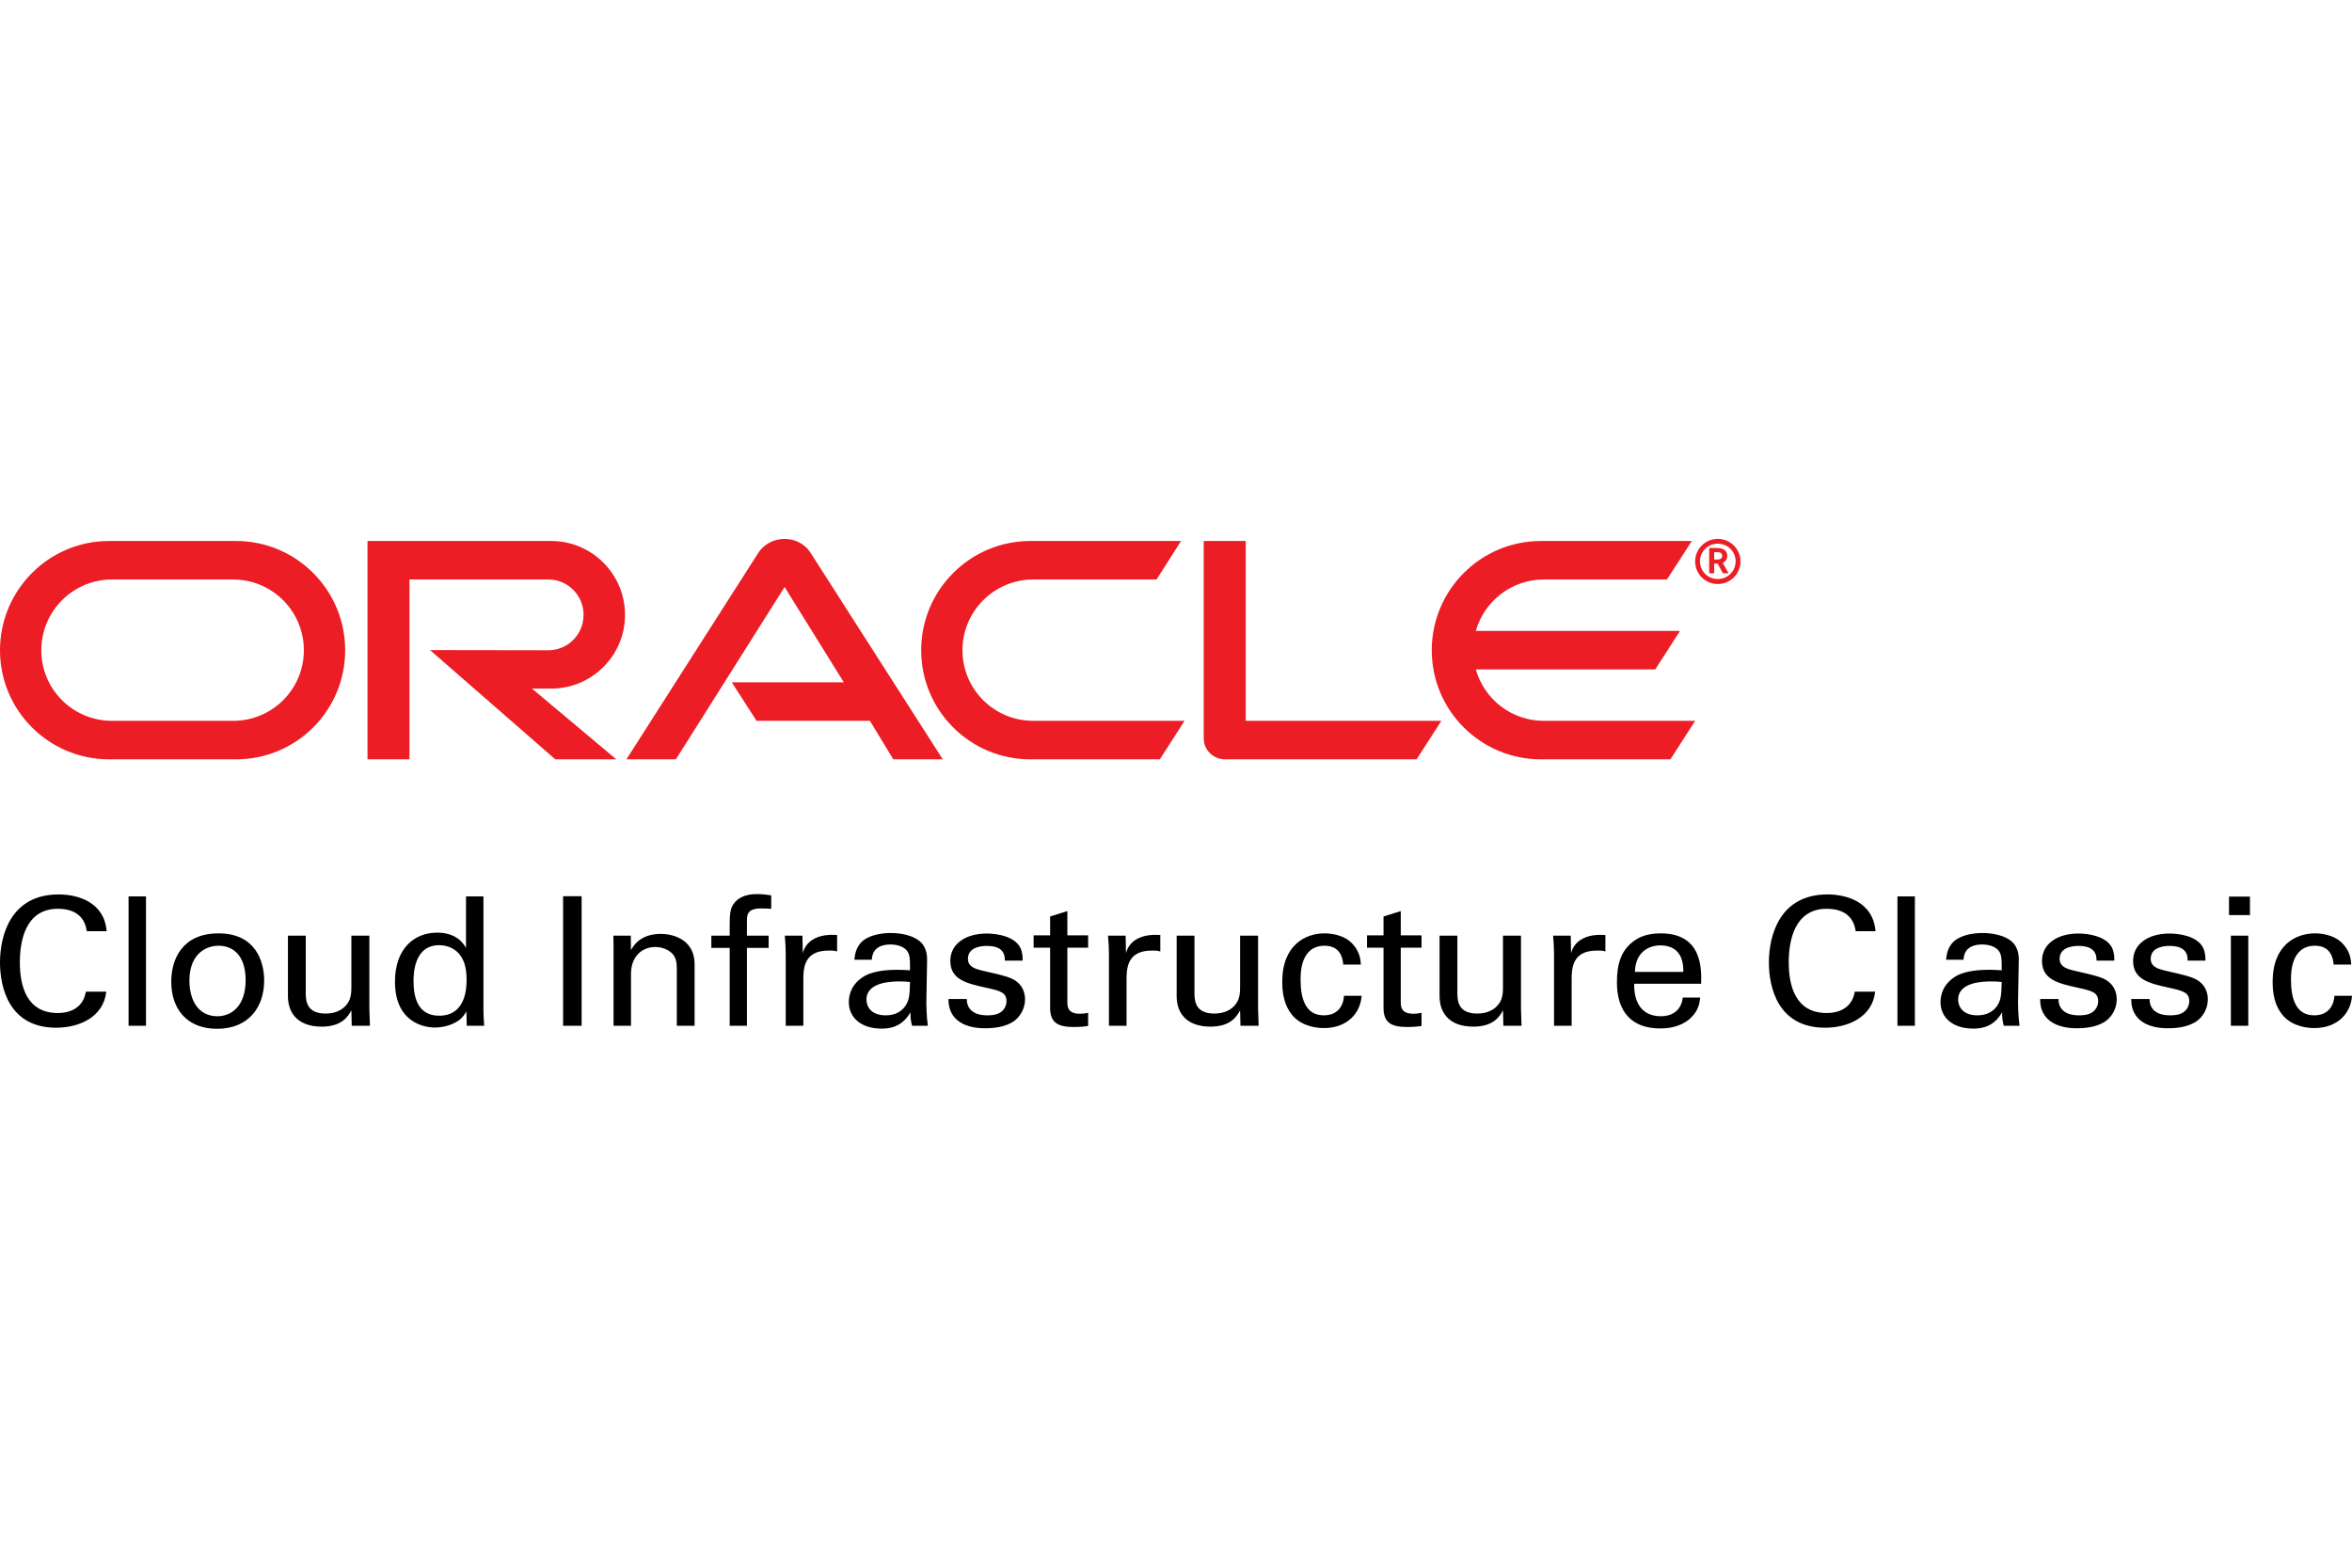
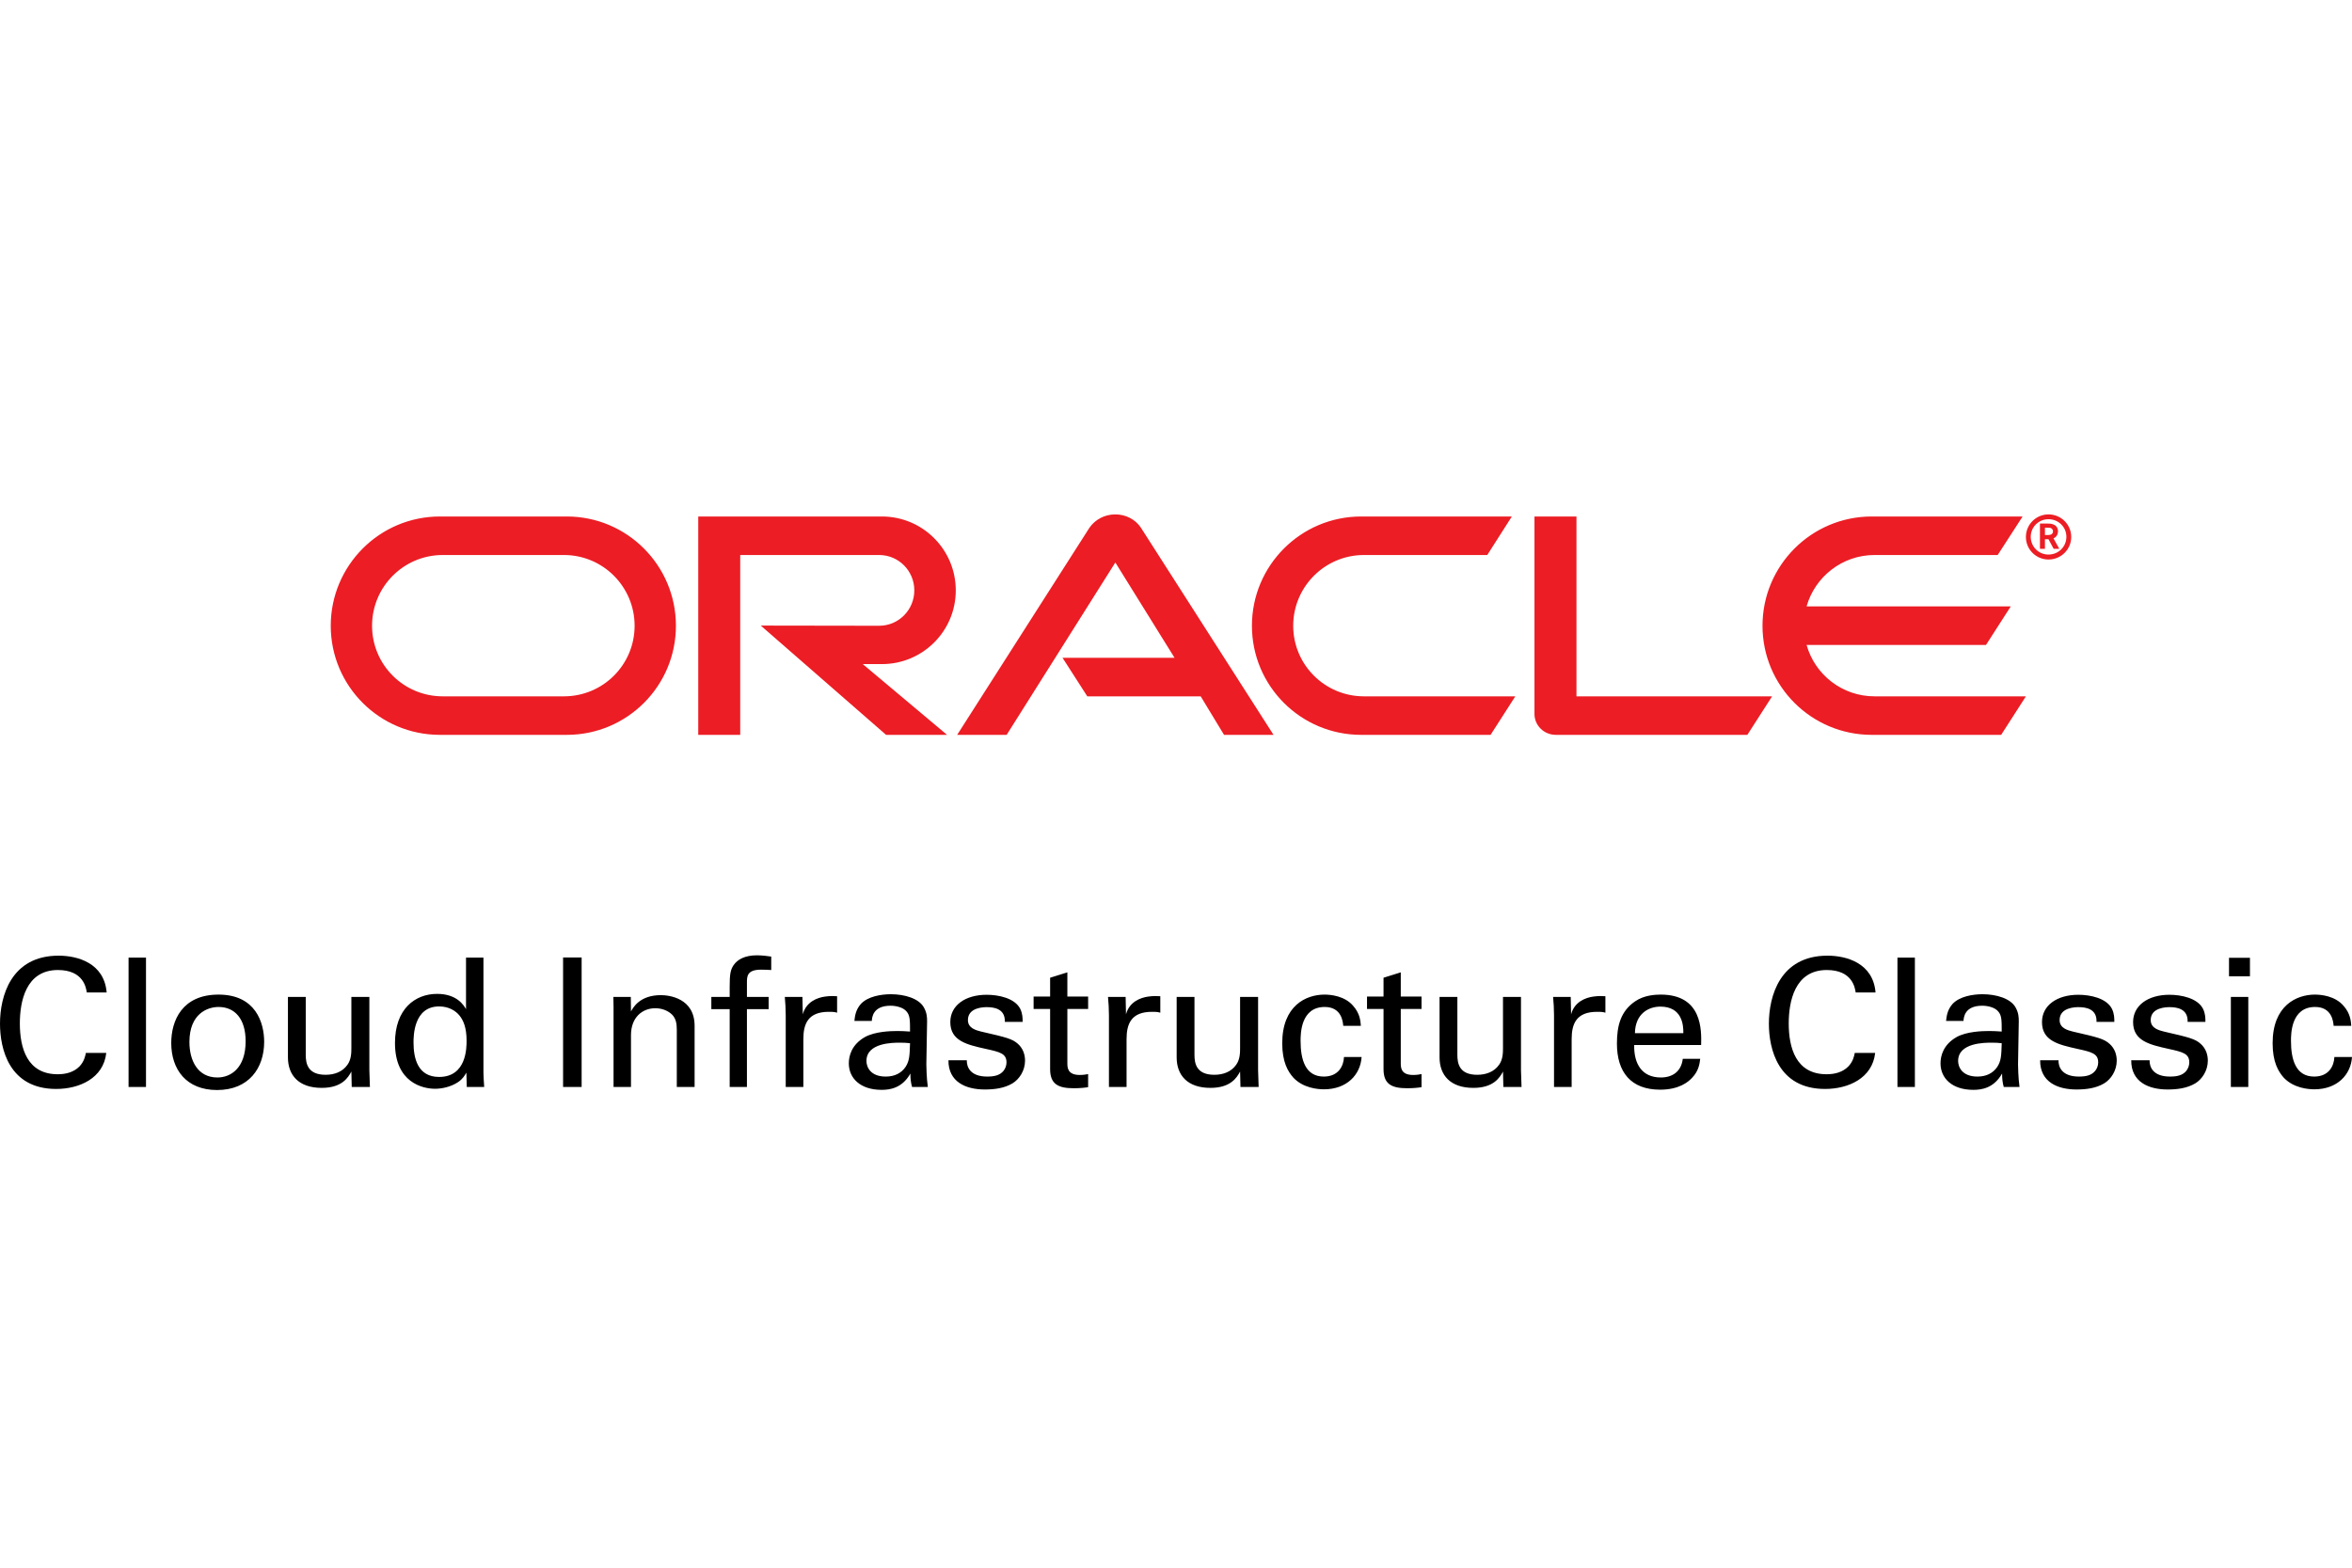
<svg xmlns="http://www.w3.org/2000/svg" width="192px" height="128px" viewBox="0 0 192 128" version="1.1">
  <g id="Provider/OracleCIC/opc-128" stroke="none" stroke-width="1" fill="none" fill-rule="evenodd">
-     <path d="M8.706,76.032 L7.086,76.032 C7.025,75.666 6.828,74.201 4.724,74.201 C2.089,74.201 1.62,76.808 1.62,78.566 C1.62,80.558 2.21,82.711 4.709,82.711 C5.375,82.711 6.011,82.55 6.48,82.081 C6.874,81.671 6.964,81.217 7.01,80.968 L8.675,80.968 C8.448,83.048 6.465,83.912 4.587,83.912 C0.742,83.912 0,80.631 0,78.581 C0,76.354 0.893,73.029 4.784,73.029 C6.329,73.029 8.509,73.63 8.706,76.032 Z M10.495,83.751 L10.495,73.19 L11.918,73.19 L11.918,83.751 L10.495,83.751 Z M13.979,80.162 C13.979,78.346 14.858,76.208 17.84,76.208 C20.883,76.208 21.565,78.522 21.565,80.06 C21.565,82.213 20.308,84 17.719,84 C15.206,84 13.979,82.316 13.979,80.162 Z M15.463,80.075 C15.463,81.583 16.129,82.975 17.749,82.975 C18.824,82.975 20.051,82.228 20.051,80.016 C20.051,78.185 19.172,77.218 17.84,77.218 C16.932,77.218 15.463,77.775 15.463,80.075 Z M23.505,76.398 L24.959,76.398 L24.959,81.129 C24.959,81.847 25.125,82.755 26.579,82.755 C27.29,82.755 27.956,82.521 28.365,81.935 C28.683,81.495 28.683,80.924 28.683,80.558 L28.683,76.398 L30.152,76.398 L30.152,82.374 C30.152,82.521 30.182,83.341 30.197,83.751 L28.713,83.751 L28.683,82.491 C28.41,83.004 27.896,83.824 26.261,83.824 C24.383,83.824 23.505,82.784 23.505,81.334 L23.505,76.398 Z M38.042,77.394 L38.042,73.19 L39.465,73.19 L39.465,82.579 C39.465,82.74 39.496,83.37 39.526,83.751 L38.103,83.751 L38.072,82.579 C37.951,82.784 37.785,83.092 37.391,83.356 C36.77,83.766 36.029,83.897 35.514,83.897 C34.499,83.897 32.243,83.385 32.243,80.162 C32.243,77.365 33.894,76.149 35.68,76.149 C37.315,76.149 37.86,77.087 38.042,77.394 Z M38.088,79.972 C38.088,78.903 37.83,78.317 37.512,77.921 C37.209,77.541 36.649,77.174 35.847,77.174 C33.757,77.174 33.757,79.621 33.757,80.119 C33.757,81.422 34.106,82.931 35.847,82.931 C38.088,82.931 38.088,80.543 38.088,79.972 Z M45.966,83.751 L45.966,73.176 L47.48,73.176 L47.48,83.751 L45.966,83.751 Z M50.086,83.751 L50.086,77.248 L50.071,76.398 L51.494,76.398 L51.509,77.585 C51.676,77.277 52.221,76.252 53.947,76.252 C54.628,76.252 56.702,76.501 56.702,78.756 L56.702,83.751 L55.249,83.751 L55.249,79.079 C55.249,78.595 55.188,78.156 54.84,77.819 C54.477,77.482 53.977,77.321 53.493,77.321 C52.463,77.321 51.509,78.039 51.509,79.518 L51.509,83.751 L50.086,83.751 Z M62.958,73.103 L62.958,74.201 C62.716,74.186 62.413,74.172 62.125,74.172 C60.974,74.172 60.974,74.728 60.974,75.241 L60.974,76.398 L62.746,76.398 L62.746,77.394 L60.974,77.394 L60.974,83.751 L59.566,83.751 L59.566,77.394 L58.068,77.394 L58.068,76.398 L59.566,76.398 L59.566,75.563 C59.566,74.553 59.627,74.186 59.884,73.806 C60.202,73.337 60.808,73 61.792,73 C62.201,73 62.655,73.059 62.958,73.103 Z M64.141,83.751 L64.141,77.892 C64.141,77.394 64.111,76.881 64.066,76.398 L65.504,76.398 L65.534,77.819 C65.807,76.794 66.715,76.457 67.351,76.369 C67.775,76.31 68.093,76.325 68.335,76.34 L68.335,77.687 C68.259,77.658 68.169,77.643 68.063,77.628 C67.957,77.614 67.82,77.614 67.654,77.614 C65.973,77.614 65.58,78.581 65.58,79.84 L65.58,83.751 L64.141,83.751 Z M75.741,83.751 L74.454,83.751 C74.348,83.385 74.318,83.033 74.318,82.652 C73.637,83.868 72.607,83.985 71.971,83.985 C70.23,83.985 69.291,83.033 69.291,81.818 C69.291,81.232 69.503,80.294 70.624,79.664 C71.441,79.225 72.653,79.181 73.258,79.181 C73.622,79.181 73.849,79.196 74.288,79.225 C74.288,78.317 74.288,77.921 74.015,77.599 C73.728,77.233 73.107,77.116 72.698,77.116 C71.26,77.116 71.184,78.068 71.169,78.361 L69.746,78.361 C69.791,77.98 69.837,77.467 70.276,76.969 C70.851,76.354 71.926,76.178 72.728,76.178 C73.834,76.178 75.014,76.515 75.423,77.262 C75.665,77.702 75.681,78.053 75.681,78.39 L75.62,81.905 C75.62,82.023 75.635,83.004 75.741,83.751 Z M74.288,80.177 C74.03,80.148 73.818,80.133 73.47,80.133 C72.895,80.133 70.73,80.133 70.73,81.627 C70.73,82.096 71.033,82.901 72.304,82.901 C73.031,82.901 73.576,82.623 73.924,82.111 C74.242,81.613 74.257,81.202 74.288,80.177 Z M77.424,81.569 L78.923,81.569 C78.908,82.125 79.211,82.901 80.589,82.901 C81.179,82.901 81.618,82.799 81.921,82.433 C82.072,82.242 82.163,81.993 82.163,81.744 C82.163,81.027 81.633,80.895 80.498,80.646 C78.908,80.294 77.576,79.987 77.576,78.449 C77.576,77.101 78.787,76.222 80.543,76.222 C81.497,76.222 82.829,76.486 83.283,77.365 C83.48,77.775 83.48,78.126 83.48,78.434 L82.027,78.434 C82.072,77.321 81.073,77.233 80.558,77.233 C80.346,77.233 79.014,77.233 79.014,78.288 C79.014,78.961 79.695,79.123 80.089,79.225 C82.193,79.708 82.648,79.826 83.102,80.236 C83.526,80.617 83.677,81.129 83.677,81.598 C83.677,82.418 83.208,83.121 82.648,83.458 C81.981,83.854 81.179,83.956 80.392,83.956 C78.847,83.956 77.409,83.341 77.424,81.569 Z M84.376,77.379 L84.376,76.369 L85.724,76.369 L85.724,74.831 L87.132,74.391 L87.132,76.369 L88.827,76.369 L88.827,77.379 L87.132,77.379 L87.132,81.788 C87.132,82.154 87.132,82.77 88.146,82.77 C88.434,82.77 88.706,82.726 88.827,82.696 L88.827,83.766 C88.57,83.81 88.161,83.854 87.646,83.854 C86.344,83.854 85.724,83.487 85.724,82.286 L85.724,77.379 L84.376,77.379 Z M90.526,83.751 L90.526,77.892 C90.526,77.394 90.495,76.881 90.45,76.398 L91.888,76.398 L91.918,77.819 C92.191,76.794 93.099,76.457 93.735,76.369 C94.159,76.31 94.477,76.325 94.719,76.34 L94.719,77.687 C94.644,77.658 94.553,77.643 94.447,77.628 C94.341,77.614 94.205,77.614 94.038,77.614 C92.358,77.614 91.964,78.581 91.964,79.84 L91.964,83.751 L90.526,83.751 Z M96.054,76.398 L97.508,76.398 L97.508,81.129 C97.508,81.847 97.674,82.755 99.128,82.755 C99.839,82.755 100.505,82.521 100.914,81.935 C101.232,81.495 101.232,80.924 101.232,80.558 L101.232,76.398 L102.701,76.398 L102.701,82.374 C102.701,82.521 102.731,83.341 102.746,83.751 L101.262,83.751 L101.232,82.491 C100.96,83.004 100.445,83.824 98.81,83.824 C96.932,83.824 96.054,82.784 96.054,81.334 L96.054,76.398 Z M111.091,78.756 L109.653,78.756 C109.622,78.419 109.516,77.218 108.139,77.218 C106.17,77.218 106.17,79.43 106.17,79.987 C106.17,81.495 106.549,82.901 108.063,82.901 C109.274,82.901 109.683,82.023 109.713,81.305 L111.151,81.305 C111.061,82.74 109.955,83.941 108.078,83.941 C107.563,83.941 106.382,83.839 105.58,82.989 C105.126,82.477 104.672,81.7 104.672,80.177 C104.672,77.116 106.609,76.208 108.123,76.208 C108.623,76.208 109.759,76.31 110.455,77.116 C111.015,77.746 111.061,78.346 111.091,78.756 Z M111.593,77.379 L111.593,76.369 L112.941,76.369 L112.941,74.831 L114.349,74.391 L114.349,76.369 L116.044,76.369 L116.044,77.379 L114.349,77.379 L114.349,81.788 C114.349,82.154 114.349,82.77 115.363,82.77 C115.651,82.77 115.923,82.726 116.044,82.696 L116.044,83.766 C115.787,83.81 115.378,83.854 114.863,83.854 C113.561,83.854 112.941,83.487 112.941,82.286 L112.941,77.379 L111.593,77.379 Z M117.515,76.398 L118.969,76.398 L118.969,81.129 C118.969,81.847 119.135,82.755 120.589,82.755 C121.3,82.755 121.967,82.521 122.375,81.935 C122.693,81.495 122.693,80.924 122.693,80.558 L122.693,76.398 L124.162,76.398 L124.162,82.374 C124.162,82.521 124.192,83.341 124.207,83.751 L122.724,83.751 L122.693,82.491 C122.421,83.004 121.906,83.824 120.271,83.824 C118.394,83.824 117.515,82.784 117.515,81.334 L117.515,76.398 Z M126.859,83.751 L126.859,77.892 C126.859,77.394 126.829,76.881 126.784,76.398 L128.222,76.398 L128.252,77.819 C128.525,76.794 129.433,76.457 130.069,76.369 C130.493,76.31 130.811,76.325 131.053,76.34 L131.053,77.687 C130.978,77.658 130.887,77.643 130.781,77.628 C130.675,77.614 130.538,77.614 130.372,77.614 C128.691,77.614 128.298,78.581 128.298,79.84 L128.298,83.751 L126.859,83.751 Z M138.868,80.324 L133.403,80.324 C133.372,81.847 134.023,82.975 135.583,82.975 C136.506,82.975 137.248,82.506 137.369,81.451 L138.792,81.451 C138.747,81.818 138.686,82.418 138.141,82.989 C137.808,83.356 137.051,83.971 135.522,83.971 C133.13,83.971 131.994,82.535 131.994,80.206 C131.994,78.756 132.297,77.555 133.493,76.75 C134.22,76.252 135.128,76.208 135.568,76.208 C138.974,76.208 138.898,79.123 138.868,80.324 Z M133.463,79.357 L137.415,79.357 C137.43,78.654 137.294,77.189 135.537,77.189 C134.614,77.189 133.493,77.731 133.463,79.357 Z M153.105,76.032 L151.485,76.032 C151.424,75.666 151.228,74.201 149.123,74.201 C146.489,74.201 146.019,76.808 146.019,78.566 C146.019,80.558 146.61,82.711 149.108,82.711 C149.774,82.711 150.41,82.55 150.879,82.081 C151.273,81.671 151.364,81.217 151.409,80.968 L153.075,80.968 C152.848,83.048 150.864,83.912 148.987,83.912 C145.141,83.912 144.399,80.631 144.399,78.581 C144.399,76.354 145.293,73.029 149.184,73.029 C150.728,73.029 152.908,73.63 153.105,76.032 Z M154.894,83.751 L154.894,73.19 L156.317,73.19 L156.317,83.751 L154.894,83.751 Z M164.859,83.751 L163.572,83.751 C163.466,83.385 163.436,83.033 163.436,82.652 C162.754,83.868 161.725,83.985 161.089,83.985 C159.348,83.985 158.409,83.033 158.409,81.818 C158.409,81.232 158.621,80.294 159.741,79.664 C160.559,79.225 161.77,79.181 162.376,79.181 C162.739,79.181 162.966,79.196 163.405,79.225 C163.405,78.317 163.405,77.921 163.133,77.599 C162.845,77.233 162.224,77.116 161.816,77.116 C160.377,77.116 160.302,78.068 160.286,78.361 L158.863,78.361 C158.909,77.98 158.954,77.467 159.393,76.969 C159.968,76.354 161.043,76.178 161.846,76.178 C162.951,76.178 164.132,76.515 164.541,77.262 C164.783,77.702 164.798,78.053 164.798,78.39 L164.738,81.905 C164.738,82.023 164.753,83.004 164.859,83.751 Z M163.405,80.177 C163.148,80.148 162.936,80.133 162.588,80.133 C162.012,80.133 159.847,80.133 159.847,81.627 C159.847,82.096 160.15,82.901 161.422,82.901 C162.149,82.901 162.694,82.623 163.042,82.111 C163.36,81.613 163.375,81.202 163.405,80.177 Z M166.542,81.569 L168.041,81.569 C168.026,82.125 168.328,82.901 169.706,82.901 C170.297,82.901 170.736,82.799 171.038,82.433 C171.19,82.242 171.281,81.993 171.281,81.744 C171.281,81.027 170.751,80.895 169.615,80.646 C168.026,80.294 166.693,79.987 166.693,78.449 C166.693,77.101 167.904,76.222 169.661,76.222 C170.615,76.222 171.947,76.486 172.401,77.365 C172.598,77.775 172.598,78.126 172.598,78.434 L171.144,78.434 C171.19,77.321 170.191,77.233 169.676,77.233 C169.464,77.233 168.132,77.233 168.132,78.288 C168.132,78.961 168.813,79.123 169.206,79.225 C171.311,79.708 171.765,79.826 172.219,80.236 C172.643,80.617 172.795,81.129 172.795,81.598 C172.795,82.418 172.325,83.121 171.765,83.458 C171.099,83.854 170.297,83.956 169.509,83.956 C167.965,83.956 166.527,83.341 166.542,81.569 Z M173.978,81.569 L175.477,81.569 C175.462,82.125 175.765,82.901 177.142,82.901 C177.733,82.901 178.172,82.799 178.475,82.433 C178.626,82.242 178.717,81.993 178.717,81.744 C178.717,81.027 178.187,80.895 177.052,80.646 C175.462,80.294 174.13,79.987 174.13,78.449 C174.13,77.101 175.341,76.222 177.097,76.222 C178.051,76.222 179.383,76.486 179.837,77.365 C180.034,77.775 180.034,78.126 180.034,78.434 L178.581,78.434 C178.626,77.321 177.627,77.233 177.112,77.233 C176.9,77.233 175.568,77.233 175.568,78.288 C175.568,78.961 176.249,79.123 176.643,79.225 C178.747,79.708 179.202,79.826 179.656,80.236 C180.08,80.617 180.231,81.129 180.231,81.598 C180.231,82.418 179.762,83.121 179.202,83.458 C178.535,83.854 177.733,83.956 176.946,83.956 C175.401,83.956 173.963,83.341 173.978,81.569 Z M181.96,74.714 L181.96,73.205 L183.67,73.205 L183.67,74.714 L181.96,74.714 Z M182.111,83.751 L182.111,76.398 L183.534,76.398 L183.534,83.751 L182.111,83.751 Z M191.939,78.756 L190.501,78.756 C190.471,78.419 190.365,77.218 188.987,77.218 C187.019,77.218 187.019,79.43 187.019,79.987 C187.019,81.495 187.397,82.901 188.911,82.901 C190.123,82.901 190.531,82.023 190.562,81.305 L192,81.305 C191.909,82.74 190.804,83.941 188.927,83.941 C188.412,83.941 187.231,83.839 186.428,82.989 C185.974,82.477 185.52,81.7 185.52,80.177 C185.52,77.116 187.458,76.208 188.972,76.208 C189.472,76.208 190.607,76.31 191.304,77.116 C191.864,77.746 191.909,78.346 191.939,78.756 Z" id="Cloud-Infrastructure" fill="#000000" />
-     <path d="M126.022,58.855 C123.391,58.855 121.158,57.091 120.476,54.658 L135.123,54.658 L137.143,51.513 L120.476,51.513 C121.158,49.094 123.391,47.316 126.022,47.316 L136.076,47.316 L138.11,44.171 L125.795,44.171 C120.874,44.171 116.878,48.169 116.878,53.093 C116.878,58.016 120.874,62 125.795,62 L136.36,62 L138.38,58.855 L126.022,58.855 Z M84.114,62 C79.194,62 75.198,58.016 75.198,53.093 C75.198,48.169 79.194,44.171 84.114,44.171 L96.415,44.171 L94.41,47.316 L84.341,47.316 C81.156,47.316 78.568,49.905 78.568,53.093 C78.568,56.28 81.156,58.855 84.341,58.855 L96.699,58.855 L94.68,62 L84.114,62 Z M19.037,58.855 C22.224,58.855 24.805,56.28 24.805,53.093 C24.805,49.905 22.224,47.316 19.037,47.316 L9.14,47.316 C5.954,47.316 3.372,49.905 3.372,53.093 C3.372,56.28 5.954,58.855 9.14,58.855 L19.037,58.855 Z M8.911,62 C3.992,62 -4.26325641e-14,58.016 -4.26325641e-14,53.093 C-4.26325641e-14,48.169 3.992,44.171 8.911,44.171 L19.268,44.171 C24.188,44.171 28.177,48.169 28.177,53.093 C28.177,58.016 24.188,62 19.268,62 L8.911,62 Z M44.993,56.223 C48.321,56.223 51.022,53.534 51.022,50.204 C51.022,46.874 48.321,44.171 44.993,44.171 L30,44.171 L30,62 L33.426,62 L33.426,47.316 L44.765,47.316 C46.358,47.316 47.638,48.61 47.638,50.204 C47.638,51.798 46.358,53.093 44.765,53.093 L35.104,53.078 L45.334,62 L50.311,62 L43.429,56.223 L44.993,56.223 Z M101.691,58.855 L101.691,44.171 L98.263,44.171 L98.263,60.292 C98.263,60.734 98.434,61.161 98.761,61.488 C99.088,61.815 99.529,62 100.013,62 L115.641,62 L117.661,58.855 L101.691,58.855 Z M59.739,55.711 L68.883,55.711 L64.048,47.927 L55.175,62 L51.136,62 L61.93,45.096 C62.399,44.413 63.181,44 64.048,44 C64.888,44 65.67,44.398 66.124,45.067 L76.961,62 L72.922,62 L71.016,58.855 L61.759,58.855 L59.739,55.711 Z M140.223,47.684 C139.209,47.684 138.38,46.861 138.38,45.842 C138.38,44.823 139.209,44 140.223,44 C141.251,44 142.08,44.823 142.08,45.842 C142.08,46.861 141.251,47.684 140.223,47.684 Z M140.052,44.745 C140.342,44.745 140.46,44.758 140.592,44.81 C140.961,44.928 141.001,45.254 141.001,45.385 C141.001,45.411 141.001,45.476 140.974,45.554 C140.961,45.633 140.908,45.79 140.724,45.907 C140.698,45.92 140.685,45.933 140.632,45.959 L141.106,46.809 L140.645,46.809 L140.223,46.025 L139.934,46.025 L139.934,46.809 L139.526,46.809 L139.526,44.745 L140.052,44.745 Z M140.197,45.685 C140.329,45.672 140.46,45.672 140.539,45.554 C140.579,45.502 140.592,45.45 140.592,45.372 C140.592,45.267 140.526,45.176 140.434,45.124 C140.342,45.084 140.25,45.084 140.052,45.084 L139.934,45.084 L139.934,45.685 L140.197,45.685 Z M138.775,45.829 C138.775,46.639 139.42,47.279 140.223,47.279 C141.04,47.279 141.685,46.639 141.685,45.829 C141.685,45.032 141.04,44.392 140.223,44.392 C139.42,44.392 138.775,45.032 138.775,45.829 Z" id="ORACLE" fill="#EC1D24" />
+     <path d="M8.706,81.032 L7.086,81.032 C7.025,80.666 6.828,79.201 4.724,79.201 C2.089,79.201 1.62,81.808 1.62,83.566 C1.62,85.558 2.21,87.711 4.709,87.711 C5.375,87.711 6.011,87.55 6.48,87.081 C6.874,86.671 6.964,86.217 7.01,85.968 L8.675,85.968 C8.448,88.048 6.465,88.912 4.587,88.912 C0.742,88.912 0,85.631 0,83.581 C0,81.354 0.893,78.029 4.784,78.029 C6.329,78.029 8.509,78.63 8.706,81.032 Z M10.495,88.751 L10.495,78.19 L11.918,78.19 L11.918,88.751 L10.495,88.751 Z M13.979,85.162 C13.979,83.346 14.858,81.208 17.84,81.208 C20.883,81.208 21.565,83.522 21.565,85.06 C21.565,87.213 20.308,89 17.719,89 C15.206,89 13.979,87.316 13.979,85.162 Z M15.463,85.075 C15.463,86.583 16.129,87.975 17.749,87.975 C18.824,87.975 20.051,87.228 20.051,85.016 C20.051,83.185 19.172,82.218 17.84,82.218 C16.932,82.218 15.463,82.775 15.463,85.075 Z M23.505,81.398 L24.959,81.398 L24.959,86.129 C24.959,86.847 25.125,87.755 26.579,87.755 C27.29,87.755 27.956,87.521 28.365,86.935 C28.683,86.495 28.683,85.924 28.683,85.558 L28.683,81.398 L30.152,81.398 L30.152,87.374 C30.152,87.521 30.182,88.341 30.197,88.751 L28.713,88.751 L28.683,87.491 C28.41,88.004 27.896,88.824 26.261,88.824 C24.383,88.824 23.505,87.784 23.505,86.334 L23.505,81.398 Z M38.042,82.394 L38.042,78.19 L39.465,78.19 L39.465,87.579 C39.465,87.74 39.496,88.37 39.526,88.751 L38.103,88.751 L38.072,87.579 C37.951,87.784 37.785,88.092 37.391,88.356 C36.77,88.766 36.029,88.897 35.514,88.897 C34.499,88.897 32.243,88.385 32.243,85.162 C32.243,82.365 33.894,81.149 35.68,81.149 C37.315,81.149 37.86,82.087 38.042,82.394 Z M38.088,84.972 C38.088,83.903 37.83,83.317 37.512,82.921 C37.209,82.541 36.649,82.174 35.847,82.174 C33.757,82.174 33.757,84.621 33.757,85.119 C33.757,86.422 34.106,87.931 35.847,87.931 C38.088,87.931 38.088,85.543 38.088,84.972 Z M45.966,88.751 L45.966,78.176 L47.48,78.176 L47.48,88.751 L45.966,88.751 Z M50.086,88.751 L50.086,82.248 L50.071,81.398 L51.494,81.398 L51.509,82.585 C51.676,82.277 52.221,81.252 53.947,81.252 C54.628,81.252 56.702,81.501 56.702,83.756 L56.702,88.751 L55.249,88.751 L55.249,84.079 C55.249,83.595 55.188,83.156 54.84,82.819 C54.477,82.482 53.977,82.321 53.493,82.321 C52.463,82.321 51.509,83.039 51.509,84.518 L51.509,88.751 L50.086,88.751 Z M62.958,78.103 L62.958,79.201 C62.716,79.186 62.413,79.172 62.125,79.172 C60.974,79.172 60.974,79.728 60.974,80.241 L60.974,81.398 L62.746,81.398 L62.746,82.394 L60.974,82.394 L60.974,88.751 L59.566,88.751 L59.566,82.394 L58.068,82.394 L58.068,81.398 L59.566,81.398 L59.566,80.563 C59.566,79.553 59.627,79.186 59.884,78.806 C60.202,78.337 60.808,78 61.792,78 C62.201,78 62.655,78.059 62.958,78.103 Z M64.141,88.751 L64.141,82.892 C64.141,82.394 64.111,81.881 64.066,81.398 L65.504,81.398 L65.534,82.819 C65.807,81.794 66.715,81.457 67.351,81.369 C67.775,81.31 68.093,81.325 68.335,81.34 L68.335,82.687 C68.259,82.658 68.169,82.643 68.063,82.628 C67.957,82.614 67.82,82.614 67.654,82.614 C65.973,82.614 65.58,83.581 65.58,84.84 L65.58,88.751 L64.141,88.751 Z M75.741,88.751 L74.454,88.751 C74.348,88.385 74.318,88.033 74.318,87.652 C73.637,88.868 72.607,88.985 71.971,88.985 C70.23,88.985 69.291,88.033 69.291,86.818 C69.291,86.232 69.503,85.294 70.624,84.664 C71.441,84.225 72.653,84.181 73.258,84.181 C73.622,84.181 73.849,84.196 74.288,84.225 C74.288,83.317 74.288,82.921 74.015,82.599 C73.728,82.233 73.107,82.116 72.698,82.116 C71.26,82.116 71.184,83.068 71.169,83.361 L69.746,83.361 C69.791,82.98 69.837,82.467 70.276,81.969 C70.851,81.354 71.926,81.178 72.728,81.178 C73.834,81.178 75.014,81.515 75.423,82.262 C75.665,82.702 75.681,83.053 75.681,83.39 L75.62,86.905 C75.62,87.023 75.635,88.004 75.741,88.751 Z M74.288,85.177 C74.03,85.148 73.818,85.133 73.47,85.133 C72.895,85.133 70.73,85.133 70.73,86.627 C70.73,87.096 71.033,87.901 72.304,87.901 C73.031,87.901 73.576,87.623 73.924,87.111 C74.242,86.613 74.257,86.202 74.288,85.177 Z M77.424,86.569 L78.923,86.569 C78.908,87.125 79.211,87.901 80.589,87.901 C81.179,87.901 81.618,87.799 81.921,87.433 C82.072,87.242 82.163,86.993 82.163,86.744 C82.163,86.027 81.633,85.895 80.498,85.646 C78.908,85.294 77.576,84.987 77.576,83.449 C77.576,82.101 78.787,81.222 80.543,81.222 C81.497,81.222 82.829,81.486 83.283,82.365 C83.48,82.775 83.48,83.126 83.48,83.434 L82.027,83.434 C82.072,82.321 81.073,82.233 80.558,82.233 C80.346,82.233 79.014,82.233 79.014,83.288 C79.014,83.961 79.695,84.123 80.089,84.225 C82.193,84.708 82.648,84.826 83.102,85.236 C83.526,85.617 83.677,86.129 83.677,86.598 C83.677,87.418 83.208,88.121 82.648,88.458 C81.981,88.854 81.179,88.956 80.392,88.956 C78.847,88.956 77.409,88.341 77.424,86.569 Z M84.376,82.379 L84.376,81.369 L85.724,81.369 L85.724,79.831 L87.132,79.391 L87.132,81.369 L88.827,81.369 L88.827,82.379 L87.132,82.379 L87.132,86.788 C87.132,87.154 87.132,87.77 88.146,87.77 C88.434,87.77 88.706,87.726 88.827,87.696 L88.827,88.766 C88.57,88.81 88.161,88.854 87.646,88.854 C86.344,88.854 85.724,88.487 85.724,87.286 L85.724,82.379 L84.376,82.379 Z M90.526,88.751 L90.526,82.892 C90.526,82.394 90.495,81.881 90.45,81.398 L91.888,81.398 L91.918,82.819 C92.191,81.794 93.099,81.457 93.735,81.369 C94.159,81.31 94.477,81.325 94.719,81.34 L94.719,82.687 C94.644,82.658 94.553,82.643 94.447,82.628 C94.341,82.614 94.205,82.614 94.038,82.614 C92.358,82.614 91.964,83.581 91.964,84.84 L91.964,88.751 L90.526,88.751 Z M96.054,81.398 L97.508,81.398 L97.508,86.129 C97.508,86.847 97.674,87.755 99.128,87.755 C99.839,87.755 100.505,87.521 100.914,86.935 C101.232,86.495 101.232,85.924 101.232,85.558 L101.232,81.398 L102.701,81.398 L102.701,87.374 C102.701,87.521 102.731,88.341 102.746,88.751 L101.262,88.751 L101.232,87.491 C100.96,88.004 100.445,88.824 98.81,88.824 C96.932,88.824 96.054,87.784 96.054,86.334 L96.054,81.398 Z M111.091,83.756 L109.653,83.756 C109.622,83.419 109.516,82.218 108.139,82.218 C106.17,82.218 106.17,84.43 106.17,84.987 C106.17,86.495 106.549,87.901 108.063,87.901 C109.274,87.901 109.683,87.023 109.713,86.305 L111.151,86.305 C111.061,87.74 109.955,88.941 108.078,88.941 C107.563,88.941 106.382,88.839 105.58,87.989 C105.126,87.477 104.672,86.7 104.672,85.177 C104.672,82.116 106.609,81.208 108.123,81.208 C108.623,81.208 109.759,81.31 110.455,82.116 C111.015,82.746 111.061,83.346 111.091,83.756 Z M111.593,82.379 L111.593,81.369 L112.941,81.369 L112.941,79.831 L114.349,79.391 L114.349,81.369 L116.044,81.369 L116.044,82.379 L114.349,82.379 L114.349,86.788 C114.349,87.154 114.349,87.77 115.363,87.77 C115.651,87.77 115.923,87.726 116.044,87.696 L116.044,88.766 C115.787,88.81 115.378,88.854 114.863,88.854 C113.561,88.854 112.941,88.487 112.941,87.286 L112.941,82.379 L111.593,82.379 Z M117.515,81.398 L118.969,81.398 L118.969,86.129 C118.969,86.847 119.135,87.755 120.589,87.755 C121.3,87.755 121.967,87.521 122.375,86.935 C122.693,86.495 122.693,85.924 122.693,85.558 L122.693,81.398 L124.162,81.398 L124.162,87.374 C124.162,87.521 124.192,88.341 124.207,88.751 L122.724,88.751 L122.693,87.491 C122.421,88.004 121.906,88.824 120.271,88.824 C118.394,88.824 117.515,87.784 117.515,86.334 L117.515,81.398 Z M126.859,88.751 L126.859,82.892 C126.859,82.394 126.829,81.881 126.784,81.398 L128.222,81.398 L128.252,82.819 C128.525,81.794 129.433,81.457 130.069,81.369 C130.493,81.31 130.811,81.325 131.053,81.34 L131.053,82.687 C130.978,82.658 130.887,82.643 130.781,82.628 C130.675,82.614 130.538,82.614 130.372,82.614 C128.691,82.614 128.298,83.581 128.298,84.84 L128.298,88.751 L126.859,88.751 Z M138.868,85.324 L133.403,85.324 C133.372,86.847 134.023,87.975 135.583,87.975 C136.506,87.975 137.248,87.506 137.369,86.451 L138.792,86.451 C138.747,86.818 138.686,87.418 138.141,87.989 C137.808,88.356 137.051,88.971 135.522,88.971 C133.13,88.971 131.994,87.535 131.994,85.206 C131.994,83.756 132.297,82.555 133.493,81.75 C134.22,81.252 135.128,81.208 135.568,81.208 C138.974,81.208 138.898,84.123 138.868,85.324 Z M133.463,84.357 L137.415,84.357 C137.43,83.654 137.294,82.189 135.537,82.189 C134.614,82.189 133.493,82.731 133.463,84.357 Z M153.105,81.032 L151.485,81.032 C151.424,80.666 151.228,79.201 149.123,79.201 C146.489,79.201 146.019,81.808 146.019,83.566 C146.019,85.558 146.61,87.711 149.108,87.711 C149.774,87.711 150.41,87.55 150.879,87.081 C151.273,86.671 151.364,86.217 151.409,85.968 L153.075,85.968 C152.848,88.048 150.864,88.912 148.987,88.912 C145.141,88.912 144.399,85.631 144.399,83.581 C144.399,81.354 145.293,78.029 149.184,78.029 C150.728,78.029 152.908,78.63 153.105,81.032 Z M154.894,88.751 L154.894,78.19 L156.317,78.19 L156.317,88.751 L154.894,88.751 Z M164.859,88.751 L163.572,88.751 C163.466,88.385 163.436,88.033 163.436,87.652 C162.754,88.868 161.725,88.985 161.089,88.985 C159.348,88.985 158.409,88.033 158.409,86.818 C158.409,86.232 158.621,85.294 159.741,84.664 C160.559,84.225 161.77,84.181 162.376,84.181 C162.739,84.181 162.966,84.196 163.405,84.225 C163.405,83.317 163.405,82.921 163.133,82.599 C162.845,82.233 162.224,82.116 161.816,82.116 C160.377,82.116 160.302,83.068 160.286,83.361 L158.863,83.361 C158.909,82.98 158.954,82.467 159.393,81.969 C159.968,81.354 161.043,81.178 161.846,81.178 C162.951,81.178 164.132,81.515 164.541,82.262 C164.783,82.702 164.798,83.053 164.798,83.39 L164.738,86.905 C164.738,87.023 164.753,88.004 164.859,88.751 Z M163.405,85.177 C163.148,85.148 162.936,85.133 162.588,85.133 C162.012,85.133 159.847,85.133 159.847,86.627 C159.847,87.096 160.15,87.901 161.422,87.901 C162.149,87.901 162.694,87.623 163.042,87.111 C163.36,86.613 163.375,86.202 163.405,85.177 Z M166.542,86.569 L168.041,86.569 C168.026,87.125 168.328,87.901 169.706,87.901 C170.297,87.901 170.736,87.799 171.038,87.433 C171.19,87.242 171.281,86.993 171.281,86.744 C171.281,86.027 170.751,85.895 169.615,85.646 C168.026,85.294 166.693,84.987 166.693,83.449 C166.693,82.101 167.904,81.222 169.661,81.222 C170.615,81.222 171.947,81.486 172.401,82.365 C172.598,82.775 172.598,83.126 172.598,83.434 L171.144,83.434 C171.19,82.321 170.191,82.233 169.676,82.233 C169.464,82.233 168.132,82.233 168.132,83.288 C168.132,83.961 168.813,84.123 169.206,84.225 C171.311,84.708 171.765,84.826 172.219,85.236 C172.643,85.617 172.795,86.129 172.795,86.598 C172.795,87.418 172.325,88.121 171.765,88.458 C171.099,88.854 170.297,88.956 169.509,88.956 C167.965,88.956 166.527,88.341 166.542,86.569 Z M173.978,86.569 L175.477,86.569 C175.462,87.125 175.765,87.901 177.142,87.901 C177.733,87.901 178.172,87.799 178.475,87.433 C178.626,87.242 178.717,86.993 178.717,86.744 C178.717,86.027 178.187,85.895 177.052,85.646 C175.462,85.294 174.13,84.987 174.13,83.449 C174.13,82.101 175.341,81.222 177.097,81.222 C178.051,81.222 179.383,81.486 179.837,82.365 C180.034,82.775 180.034,83.126 180.034,83.434 L178.581,83.434 C178.626,82.321 177.627,82.233 177.112,82.233 C176.9,82.233 175.568,82.233 175.568,83.288 C175.568,83.961 176.249,84.123 176.643,84.225 C178.747,84.708 179.202,84.826 179.656,85.236 C180.08,85.617 180.231,86.129 180.231,86.598 C180.231,87.418 179.762,88.121 179.202,88.458 C178.535,88.854 177.733,88.956 176.946,88.956 C175.401,88.956 173.963,88.341 173.978,86.569 Z M181.96,79.714 L181.96,78.205 L183.67,78.205 L183.67,79.714 L181.96,79.714 Z M182.111,88.751 L182.111,81.398 L183.534,81.398 L183.534,88.751 L182.111,88.751 Z M191.939,83.756 L190.501,83.756 C190.471,83.419 190.365,82.218 188.987,82.218 C187.019,82.218 187.019,84.43 187.019,84.987 C187.019,86.495 187.397,87.901 188.911,87.901 C190.123,87.901 190.531,87.023 190.562,86.305 L192,86.305 C191.909,87.74 190.804,88.941 188.927,88.941 C188.412,88.941 187.231,88.839 186.428,87.989 C185.974,87.477 185.52,86.7 185.52,85.177 C185.52,82.116 187.458,81.208 188.972,81.208 C189.472,81.208 190.607,81.31 191.304,82.116 C191.864,82.746 191.909,83.346 191.939,83.756 Z" id="Cloud-Infrastructure" fill="#000000" />
+     <path d="M153.022,56.855 C150.391,56.855 148.158,55.091 147.476,52.658 L162.123,52.658 L164.143,49.513 L147.476,49.513 C148.158,47.094 150.391,45.316 153.022,45.316 L163.076,45.316 L165.11,42.171 L152.795,42.171 C147.874,42.171 143.878,46.169 143.878,51.093 C143.878,56.016 147.874,60 152.795,60 L163.36,60 L165.38,56.855 L153.022,56.855 L153.022,56.855 Z M111.114,60 C106.194,60 102.198,56.016 102.198,51.093 C102.198,46.169 106.194,42.171 111.114,42.171 L123.415,42.171 L121.41,45.316 L111.341,45.316 C108.156,45.316 105.568,47.905 105.568,51.093 C105.568,54.28 108.156,56.855 111.341,56.855 L123.699,56.855 L121.68,60 L111.114,60 Z M46.037,56.855 C49.224,56.855 51.805,54.28 51.805,51.093 C51.805,47.905 49.224,45.316 46.037,45.316 L36.14,45.316 C32.954,45.316 30.372,47.905 30.372,51.093 C30.372,54.28 32.954,56.855 36.14,56.855 L46.037,56.855 Z M35.911,60 C30.992,60 27,56.016 27,51.093 C27,46.169 30.992,42.171 35.911,42.171 L46.268,42.171 C51.188,42.171 55.177,46.169 55.177,51.093 C55.177,56.016 51.188,60 46.268,60 L35.911,60 Z M71.993,54.223 C75.321,54.223 78.022,51.534 78.022,48.204 C78.022,44.874 75.321,42.171 71.993,42.171 L57,42.171 L57,60 L60.426,60 L60.426,45.316 L71.765,45.316 C73.358,45.316 74.638,46.61 74.638,48.204 C74.638,49.798 73.358,51.093 71.765,51.093 L62.104,51.078 L72.334,60 L77.311,60 L70.429,54.223 L71.993,54.223 Z M128.691,56.855 L128.691,42.171 L125.263,42.171 L125.263,58.292 C125.263,58.734 125.434,59.161 125.761,59.488 C126.088,59.815 126.529,60 127.013,60 L142.641,60 L144.661,56.855 L128.691,56.855 Z M86.739,53.711 L95.883,53.711 L91.048,45.927 L82.175,60 L78.136,60 L88.93,43.096 C89.399,42.413 90.181,42 91.048,42 C91.888,42 92.67,42.398 93.124,43.067 L103.961,60 L99.922,60 L98.016,56.855 L88.759,56.855 L86.739,53.711 Z M167.223,45.684 C166.209,45.684 165.38,44.861 165.38,43.842 C165.38,42.823 166.209,42 167.223,42 C168.251,42 169.08,42.823 169.08,43.842 C169.08,44.861 168.251,45.684 167.223,45.684 Z M167.052,42.745 C167.342,42.745 167.46,42.758 167.592,42.81 C167.961,42.928 168.001,43.254 168.001,43.385 C168.001,43.411 168.001,43.476 167.974,43.554 C167.961,43.633 167.908,43.79 167.724,43.907 C167.698,43.92 167.685,43.933 167.632,43.959 L168.106,44.809 L167.645,44.809 L167.223,44.025 L166.934,44.025 L166.934,44.809 L166.526,44.809 L166.526,42.745 L167.052,42.745 Z M167.197,43.685 C167.329,43.672 167.46,43.672 167.539,43.554 C167.579,43.502 167.592,43.45 167.592,43.372 C167.592,43.267 167.526,43.176 167.434,43.124 C167.342,43.084 167.25,43.084 167.052,43.084 L166.934,43.084 L166.934,43.685 L167.197,43.685 Z M165.775,43.829 C165.775,44.639 166.42,45.279 167.223,45.279 C168.04,45.279 168.685,44.639 168.685,43.829 C168.685,43.032 168.04,42.392 167.223,42.392 C166.42,42.392 165.775,43.032 165.775,43.829 Z" id="ORACLE" fill="#EC1D24" />
  </g>
</svg>
